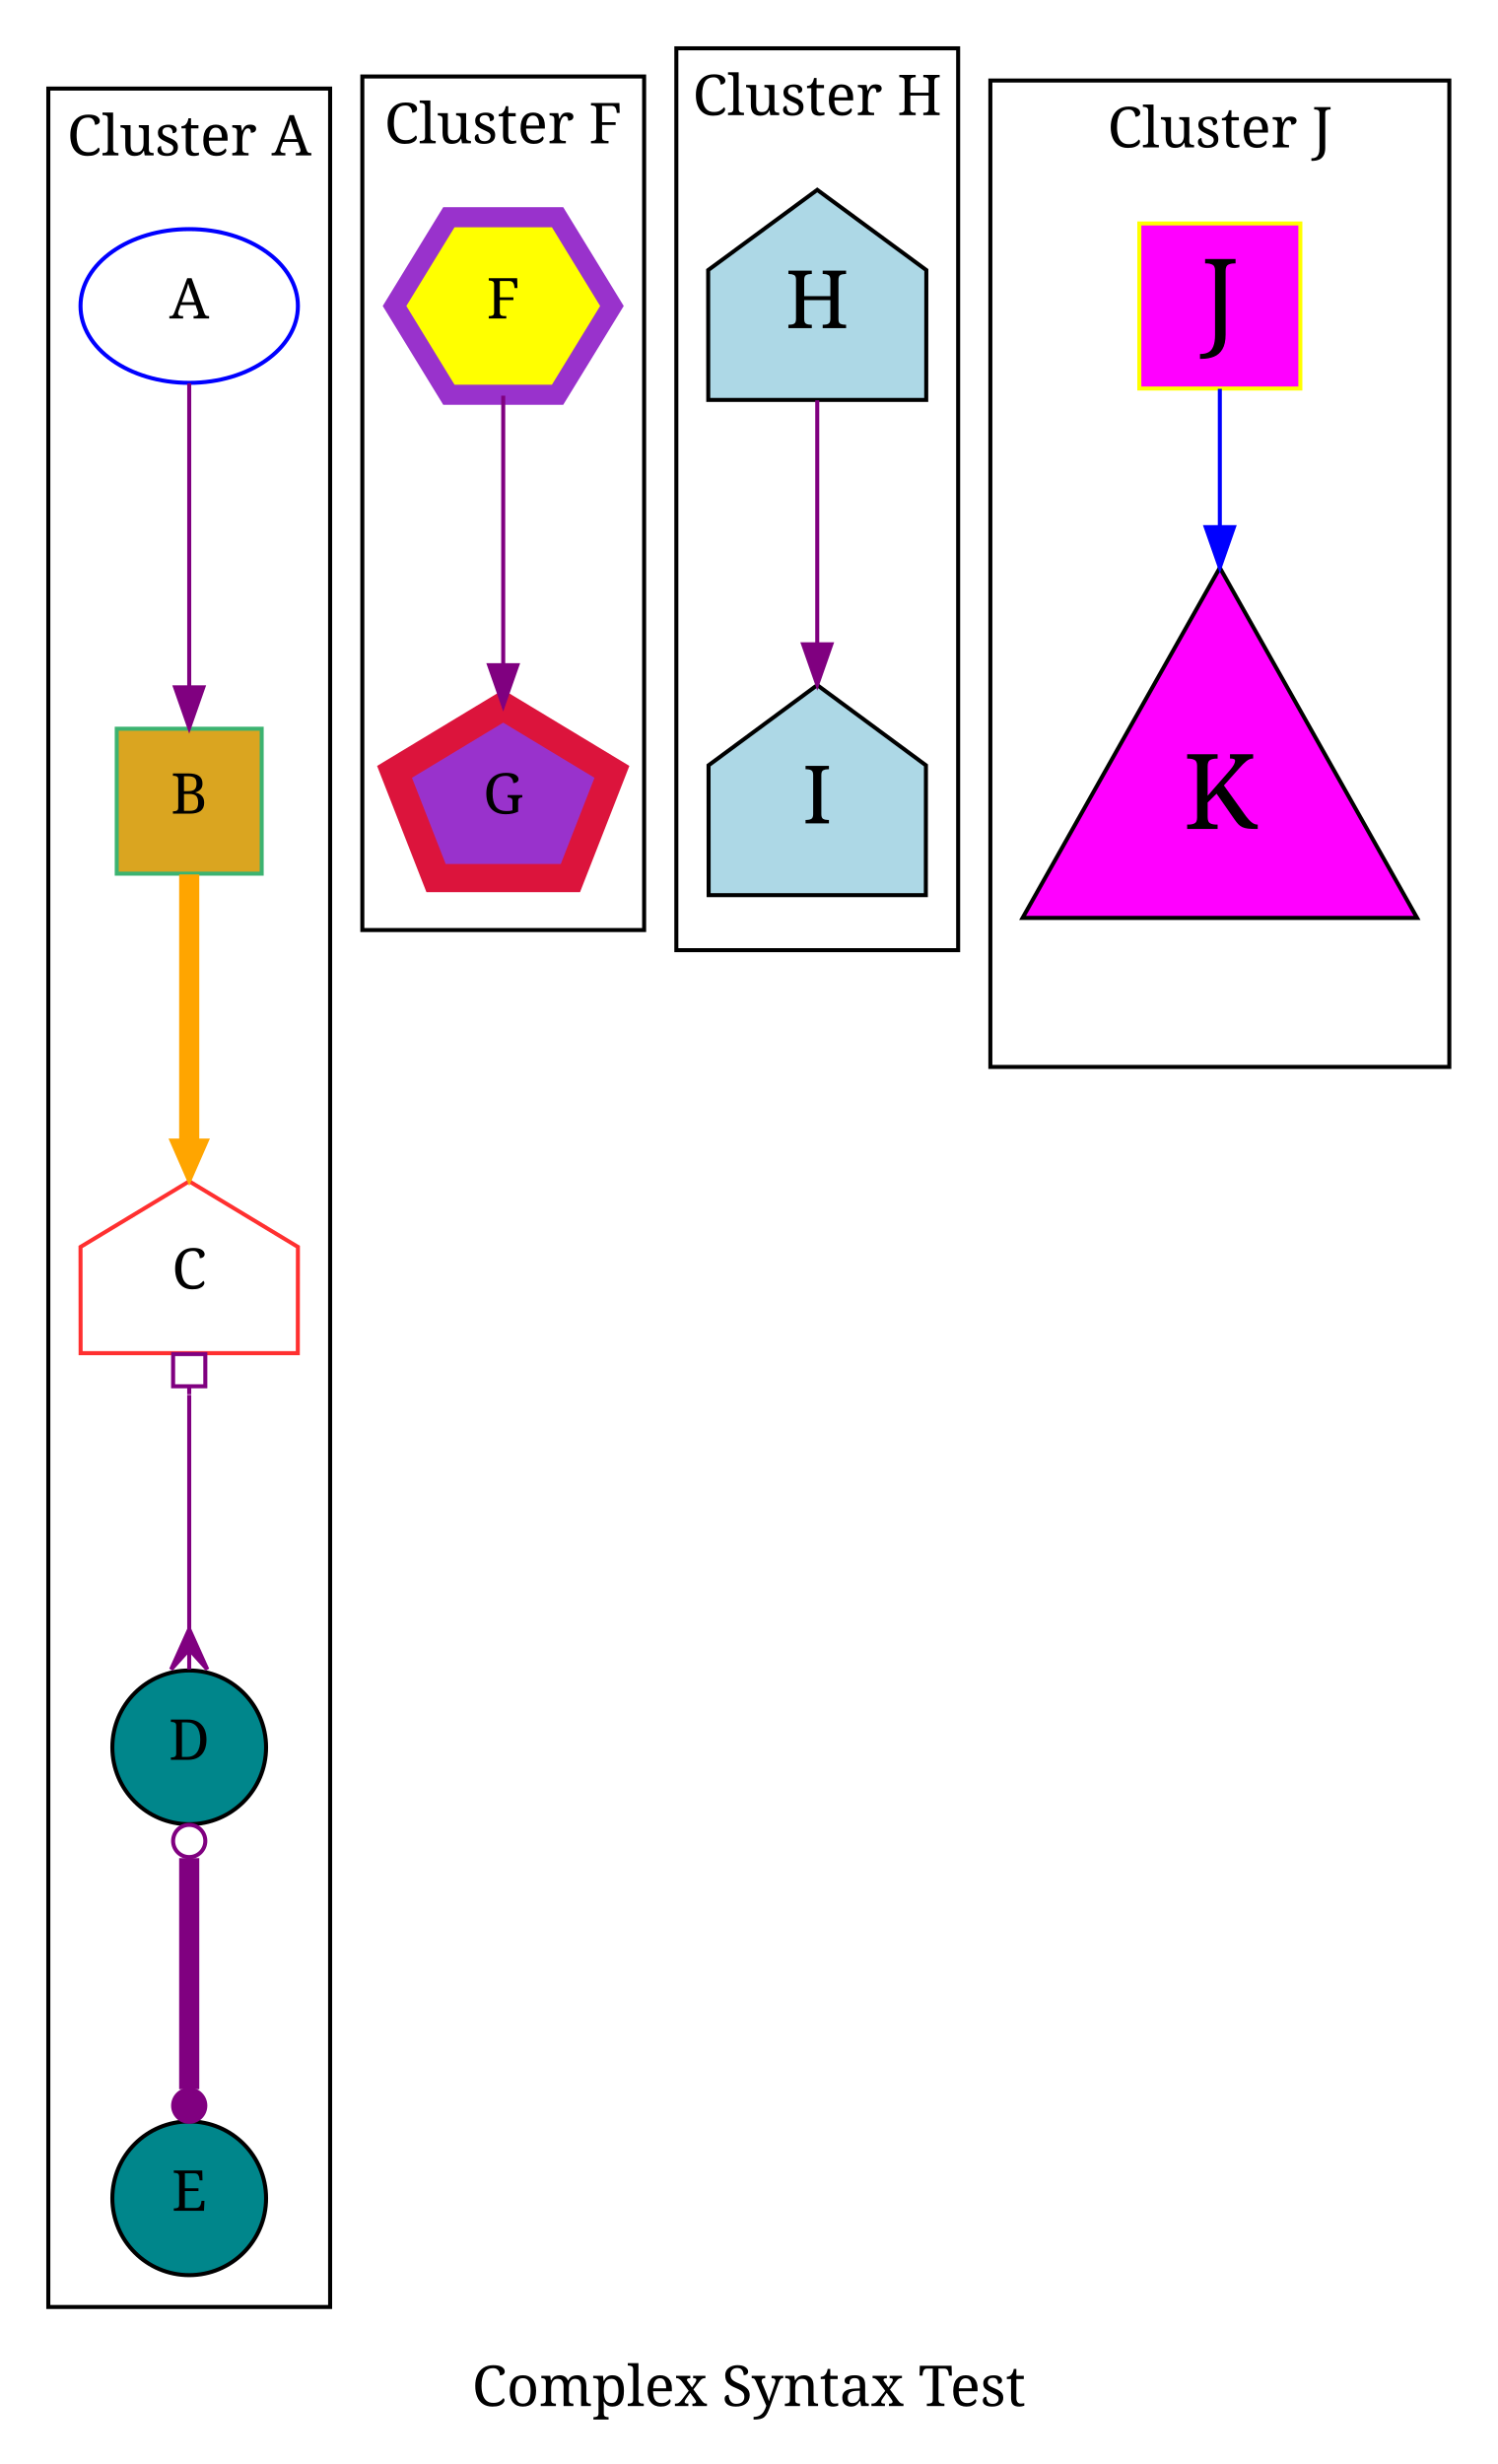
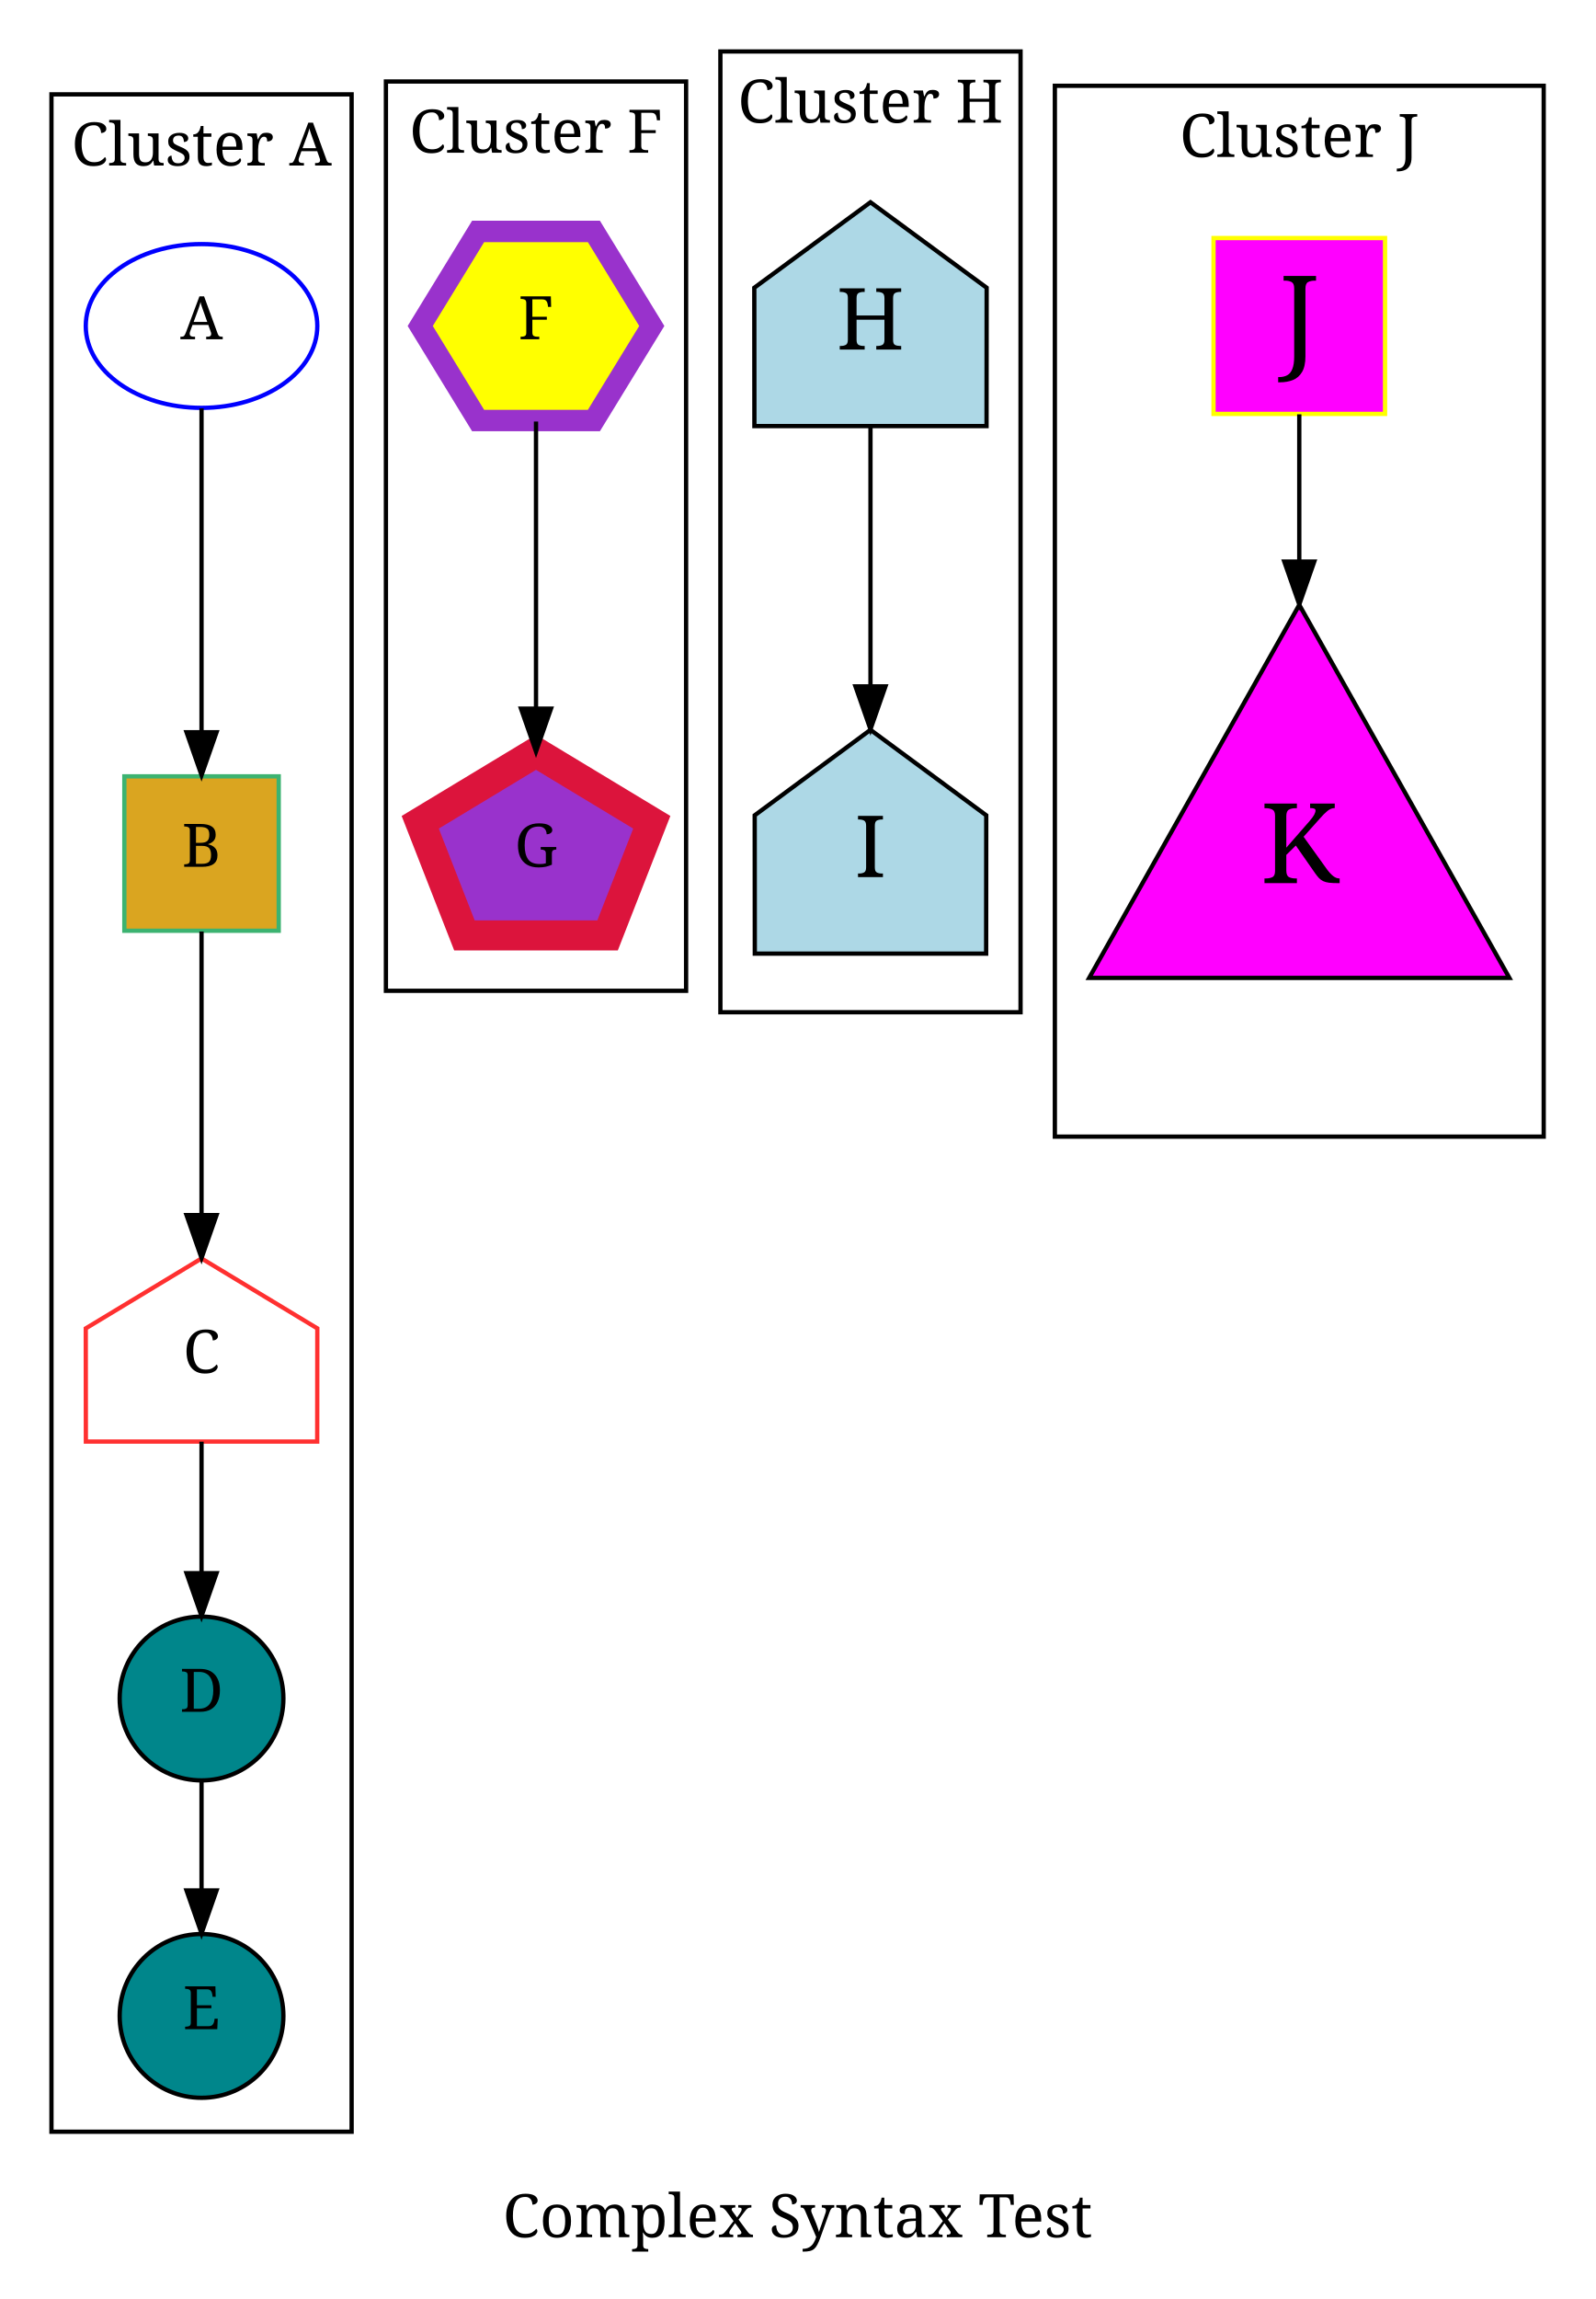
- <svg xmlns="http://www.w3.org/2000/svg" width="372pt" height="612pt" viewBox="0.00 0.00 372.00 612.00">
-   <g id="graph1" class="graph" transform="scale(1 1) rotate(0) translate(4 608)">
-     <polygon fill="white" stroke="white" points="-4,5 -4,-608 369,-608 369,5 -4,5" />
+ <svg xmlns="http://www.w3.org/2000/svg" width="372pt" height="536pt" viewBox="0.00 0.00 372.00 536.00">
+   <g id="graph1" class="graph" transform="scale(1 1) rotate(0) translate(4 532)">
+     <polygon fill="white" stroke="white" points="-4,5 -4,-532 369,-532 369,5 -4,5" />
    <text text-anchor="middle" x="182" y="-10.4" font-family="Times Roman,serif" font-size="14.00">Complex Syntax Test</text>
    <g id="graph2" class="cluster">
-       <polygon fill="none" stroke="black" points="8,-35 8,-586 78,-586 78,-35 8,-35" />
-       <text text-anchor="middle" x="43" y="-569.4" font-family="Times Roman,serif" font-size="14.00">Cluster A</text>
+       <polygon fill="none" stroke="black" points="8,-35 8,-510 78,-510 78,-35 8,-35" />
+       <text text-anchor="middle" x="43" y="-493.4" font-family="Times Roman,serif" font-size="14.00">Cluster A</text>
    </g>
    <g id="graph3" class="cluster">
-       <polygon fill="none" stroke="black" points="86,-377 86,-589 156,-589 156,-377 86,-377" />
-       <text text-anchor="middle" x="121" y="-572.4" font-family="Times Roman,serif" font-size="14.00">Cluster F</text>
+       <polygon fill="none" stroke="black" points="86,-301 86,-513 156,-513 156,-301 86,-301" />
+       <text text-anchor="middle" x="121" y="-496.4" font-family="Times Roman,serif" font-size="14.00">Cluster F</text>
    </g>
    <g id="graph4" class="cluster">
-       <polygon fill="none" stroke="black" points="164,-372 164,-596 234,-596 234,-372 164,-372" />
-       <text text-anchor="middle" x="199" y="-579.4" font-family="Times Roman,serif" font-size="14.00">Cluster H</text>
+       <polygon fill="none" stroke="black" points="164,-296 164,-520 234,-520 234,-296 164,-296" />
+       <text text-anchor="middle" x="199" y="-503.4" font-family="Times Roman,serif" font-size="14.00">Cluster H</text>
    </g>
    <g id="graph5" class="cluster">
-       <polygon fill="none" stroke="black" points="242,-343 242,-588 356,-588 356,-343 242,-343" />
-       <text text-anchor="middle" x="299" y="-571.4" font-family="Times Roman,serif" font-size="14.00">Cluster J</text>
+       <polygon fill="none" stroke="black" points="242,-267 242,-512 356,-512 356,-267 242,-267" />
+       <text text-anchor="middle" x="299" y="-495.4" font-family="Times Roman,serif" font-size="14.00">Cluster J</text>
    </g>
    <g id="node2" class="node">
-       <ellipse fill="none" stroke="blue" cx="43" cy="-532" rx="27" ry="19.092" />
-       <text text-anchor="middle" x="43" y="-528.9" font-family="Times Roman,serif" font-size="14.00">A</text>
+       <ellipse fill="none" stroke="blue" cx="43" cy="-456" rx="27" ry="19.092" />
+       <text text-anchor="middle" x="43" y="-452.9" font-family="Times Roman,serif" font-size="14.00">A</text>
    </g>
    <g id="node3" class="node">
-       <polygon fill="goldenrod" stroke="mediumseagreen" points="61,-427 25,-427 25,-391 61,-391 61,-427" />
-       <text text-anchor="middle" x="43" y="-405.9" font-family="Times Roman,serif" font-size="14.00">B</text>
+       <polygon fill="goldenrod" stroke="mediumseagreen" points="61,-351 25,-351 25,-315 61,-315 61,-351" />
+       <text text-anchor="middle" x="43" y="-329.9" font-family="Times Roman,serif" font-size="14.00">B</text>
    </g>
    <g id="edge3" class="edge">
-       <path fill="none" stroke="purple" d="M43,-512.781C43,-492.6 43,-460.644 43,-437.521" />
-       <polygon fill="purple" stroke="purple" points="46.5,-437.281 43,-427.282 39.5,-437.282 46.5,-437.281" />
+       <path fill="none" stroke="black" d="M43,-436.781C43,-416.6 43,-384.644 43,-361.521" />
+       <polygon fill="black" stroke="black" points="46.5,-361.281 43,-351.282 39.5,-361.282 46.5,-361.281" />
    </g>
    <g id="node5" class="node">
-       <polygon fill="none" stroke="#ff3030" points="70,-298.292 43,-314.599 16,-298.292 16.025,-271.908 69.975,-271.908 70,-298.292" />
-       <text text-anchor="middle" x="43" y="-287.9" font-family="Times Roman,serif" font-size="14.00">C</text>
+       <polygon fill="none" stroke="#ff3030" points="70,-222.292 43,-238.599 16,-222.292 16.025,-195.908 69.975,-195.908 70,-222.292" />
+       <text text-anchor="middle" x="43" y="-211.9" font-family="Times Roman,serif" font-size="14.00">C</text>
    </g>
    <g id="edge5" class="edge">
-       <path fill="none" stroke="orange" stroke-width="5" d="M43,-390.821C43,-373.265 43,-346.251 43,-324.75" />
-       <polygon fill="orange" stroke="orange" points="47.375,-324.704 43,-314.704 38.625,-324.704 47.375,-324.704" />
+       <path fill="none" stroke="black" d="M43,-314.821C43,-297.265 43,-270.251 43,-248.75" />
+       <polygon fill="black" stroke="black" points="46.5,-248.704 43,-238.704 39.5,-248.704 46.5,-248.704" />
    </g>
    <g id="node7" class="node">
-       <ellipse fill="#00868b" stroke="black" cx="43" cy="-174" rx="19.092" ry="19.092" />
-       <text text-anchor="middle" x="43" y="-170.9" font-family="Times Roman,serif" font-size="14.00">D</text>
+       <ellipse fill="#00868b" stroke="black" cx="43" cy="-136" rx="19.092" ry="19.092" />
+       <text text-anchor="middle" x="43" y="-132.9" font-family="Times Roman,serif" font-size="14.00">D</text>
    </g>
    <g id="edge7" class="edge">
-       <path fill="none" stroke="purple" d="M43,-261.528C43,-243.759 43,-221.205 43,-203.442" />
-       <polygon fill="none" stroke="purple" points="47,-271.68 39,-271.68 39,-263.68 47,-263.68 47,-271.68" />
-       <polyline fill="none" stroke="purple" points="43,-263.68 43,-261.68 " />
-       <polygon fill="purple" stroke="purple" points="43,-203.349 47.5,-193.349 43,-198.349 43,-193.349 43,-193.349 43,-193.349 43,-198.349 38.5,-193.349 43,-203.349 43,-203.349" />
+       <path fill="none" stroke="black" d="M43,-195.876C43,-186.726 43,-175.566 43,-165.371" />
+       <polygon fill="black" stroke="black" points="46.5,-165.221 43,-155.221 39.5,-165.221 46.5,-165.221" />
    </g>
    <g id="node9" class="node">
      <ellipse fill="#00868b" stroke="black" cx="43" cy="-62" rx="19.092" ry="19.092" />
      <text text-anchor="middle" x="43" y="-58.9" font-family="Times Roman,serif" font-size="14.00">E</text>
    </g>
    <g id="edge9" class="edge">
-       <path fill="none" stroke="purple" stroke-width="5" d="M43,-146.495C43,-129.015 43,-106.485 43,-89.087" />
-       <ellipse fill="none" stroke="purple" cx="43" cy="-150.747" rx="4" ry="4" />
-       <ellipse fill="purple" stroke="purple" cx="43" cy="-85.002" rx="4" ry="4" />
+       <path fill="none" stroke="black" d="M43,-116.943C43,-109.149 43,-99.954 43,-91.338" />
+       <polygon fill="black" stroke="black" points="46.5,-91.249 43,-81.249 39.5,-91.249 46.5,-91.249" />
    </g>
    <g id="node12" class="node">
-       <polygon fill="yellow" stroke="darkorchid" stroke-width="5" points="148,-532 134.5,-554.045 107.5,-554.045 94,-532 107.5,-509.955 134.5,-509.955 148,-532" />
-       <text text-anchor="middle" x="121" y="-528.9" font-family="Times Roman,serif" font-size="14.00">F</text>
+       <polygon fill="yellow" stroke="darkorchid" stroke-width="5" points="148,-456 134.5,-478.045 107.5,-478.045 94,-456 107.5,-433.955 134.5,-433.955 148,-456" />
+       <text text-anchor="middle" x="121" y="-452.9" font-family="Times Roman,serif" font-size="14.00">F</text>
    </g>
    <g id="node13" class="node">
-       <polygon fill="darkorchid" stroke="crimson" stroke-width="7" points="148,-416.292 121,-432.599 94,-416.292 104.313,-389.908 137.687,-389.908 148,-416.292" />
-       <text text-anchor="middle" x="121" y="-405.9" font-family="Times Roman,serif" font-size="14.00">G</text>
+       <polygon fill="darkorchid" stroke="crimson" stroke-width="7" points="148,-340.292 121,-356.599 94,-340.292 104.313,-313.908 137.687,-313.908 148,-340.292" />
+       <text text-anchor="middle" x="121" y="-329.9" font-family="Times Roman,serif" font-size="14.00">G</text>
    </g>
    <g id="edge12" class="edge">
-       <path fill="none" stroke="purple" d="M121,-509.726C121,-491.13 121,-464.321 121,-443.036" />
-       <polygon fill="purple" stroke="purple" points="124.5,-442.787 121,-432.787 117.5,-442.787 124.5,-442.787" />
+       <path fill="none" stroke="black" d="M121,-433.726C121,-415.13 121,-388.321 121,-367.036" />
+       <polygon fill="black" stroke="black" points="124.5,-366.787 121,-356.787 117.5,-366.787 124.5,-366.787" />
    </g>
    <g id="node16" class="node">
-       <polygon fill="lightblue" stroke="black" points="226.095,-540.913 199,-560.843 171.905,-540.913 171.93,-508.665 226.07,-508.665 226.095,-540.913" />
-       <text text-anchor="middle" x="199" y="-526.5" font-family="Times Roman,serif" font-size="20.00">H</text>
+       <polygon fill="lightblue" stroke="black" points="226.095,-464.913 199,-484.843 171.905,-464.913 171.93,-432.665 226.07,-432.665 226.095,-464.913" />
+       <text text-anchor="middle" x="199" y="-450.5" font-family="Times Roman,serif" font-size="20.00">H</text>
    </g>
    <g id="node17" class="node">
-       <polygon fill="lightblue" stroke="black" points="226,-417.913 199,-437.843 172,-417.913 172.025,-385.665 225.975,-385.665 226,-417.913" />
-       <text text-anchor="middle" x="199" y="-403.5" font-family="Times Roman,serif" font-size="20.00">I</text>
+       <polygon fill="lightblue" stroke="black" points="226,-341.913 199,-361.843 172,-341.913 172.025,-309.665 225.975,-309.665 226,-341.913" />
+       <text text-anchor="middle" x="199" y="-327.5" font-family="Times Roman,serif" font-size="20.00">I</text>
    </g>
    <g id="edge15" class="edge">
-       <path fill="none" stroke="purple" d="M199,-508.575C199,-491.481 199,-467.916 199,-448.002" />
-       <polygon fill="purple" stroke="purple" points="202.5,-447.974 199,-437.974 195.5,-447.974 202.5,-447.974" />
+       <path fill="none" stroke="black" d="M199,-432.575C199,-415.481 199,-391.916 199,-372.002" />
+       <polygon fill="black" stroke="black" points="202.5,-371.974 199,-361.974 195.5,-371.974 202.5,-371.974" />
    </g>
    <g id="node20" class="node">
-       <polygon fill="magenta" stroke="yellow" points="319,-552.5 279,-552.5 279,-511.5 319,-511.5 319,-552.5" />
-       <text text-anchor="middle" x="299" y="-525.1" font-family="Times Roman,serif" font-size="26.00">J</text>
+       <polygon fill="magenta" stroke="yellow" points="319,-476.5 279,-476.5 279,-435.5 319,-435.5 319,-476.5" />
+       <text text-anchor="middle" x="299" y="-449.1" font-family="Times Roman,serif" font-size="26.00">J</text>
    </g>
    <g id="node21" class="node">
-       <polygon fill="magenta" stroke="black" points="299,-466.983 250.002,-380.009 347.998,-380.009 299,-466.983" />
-       <text text-anchor="middle" x="299" y="-402.1" font-family="Times Roman,serif" font-size="26.00">K</text>
+       <polygon fill="magenta" stroke="black" points="299,-390.983 250.002,-304.009 347.998,-304.009 299,-390.983" />
+       <text text-anchor="middle" x="299" y="-326.1" font-family="Times Roman,serif" font-size="26.00">K</text>
    </g>
    <g id="edge18" class="edge">
-       <path fill="none" stroke="blue" d="M299,-511.413C299,-501.753 299,-489.629 299,-477.136" />
-       <polygon fill="blue" stroke="blue" points="302.5,-477.077 299,-467.078 295.5,-477.078 302.5,-477.077" />
+       <path fill="none" stroke="black" d="M299,-435.413C299,-425.753 299,-413.629 299,-401.136" />
+       <polygon fill="black" stroke="black" points="302.5,-401.077 299,-391.078 295.5,-401.078 302.5,-401.077" />
    </g>
  </g>
</svg>
